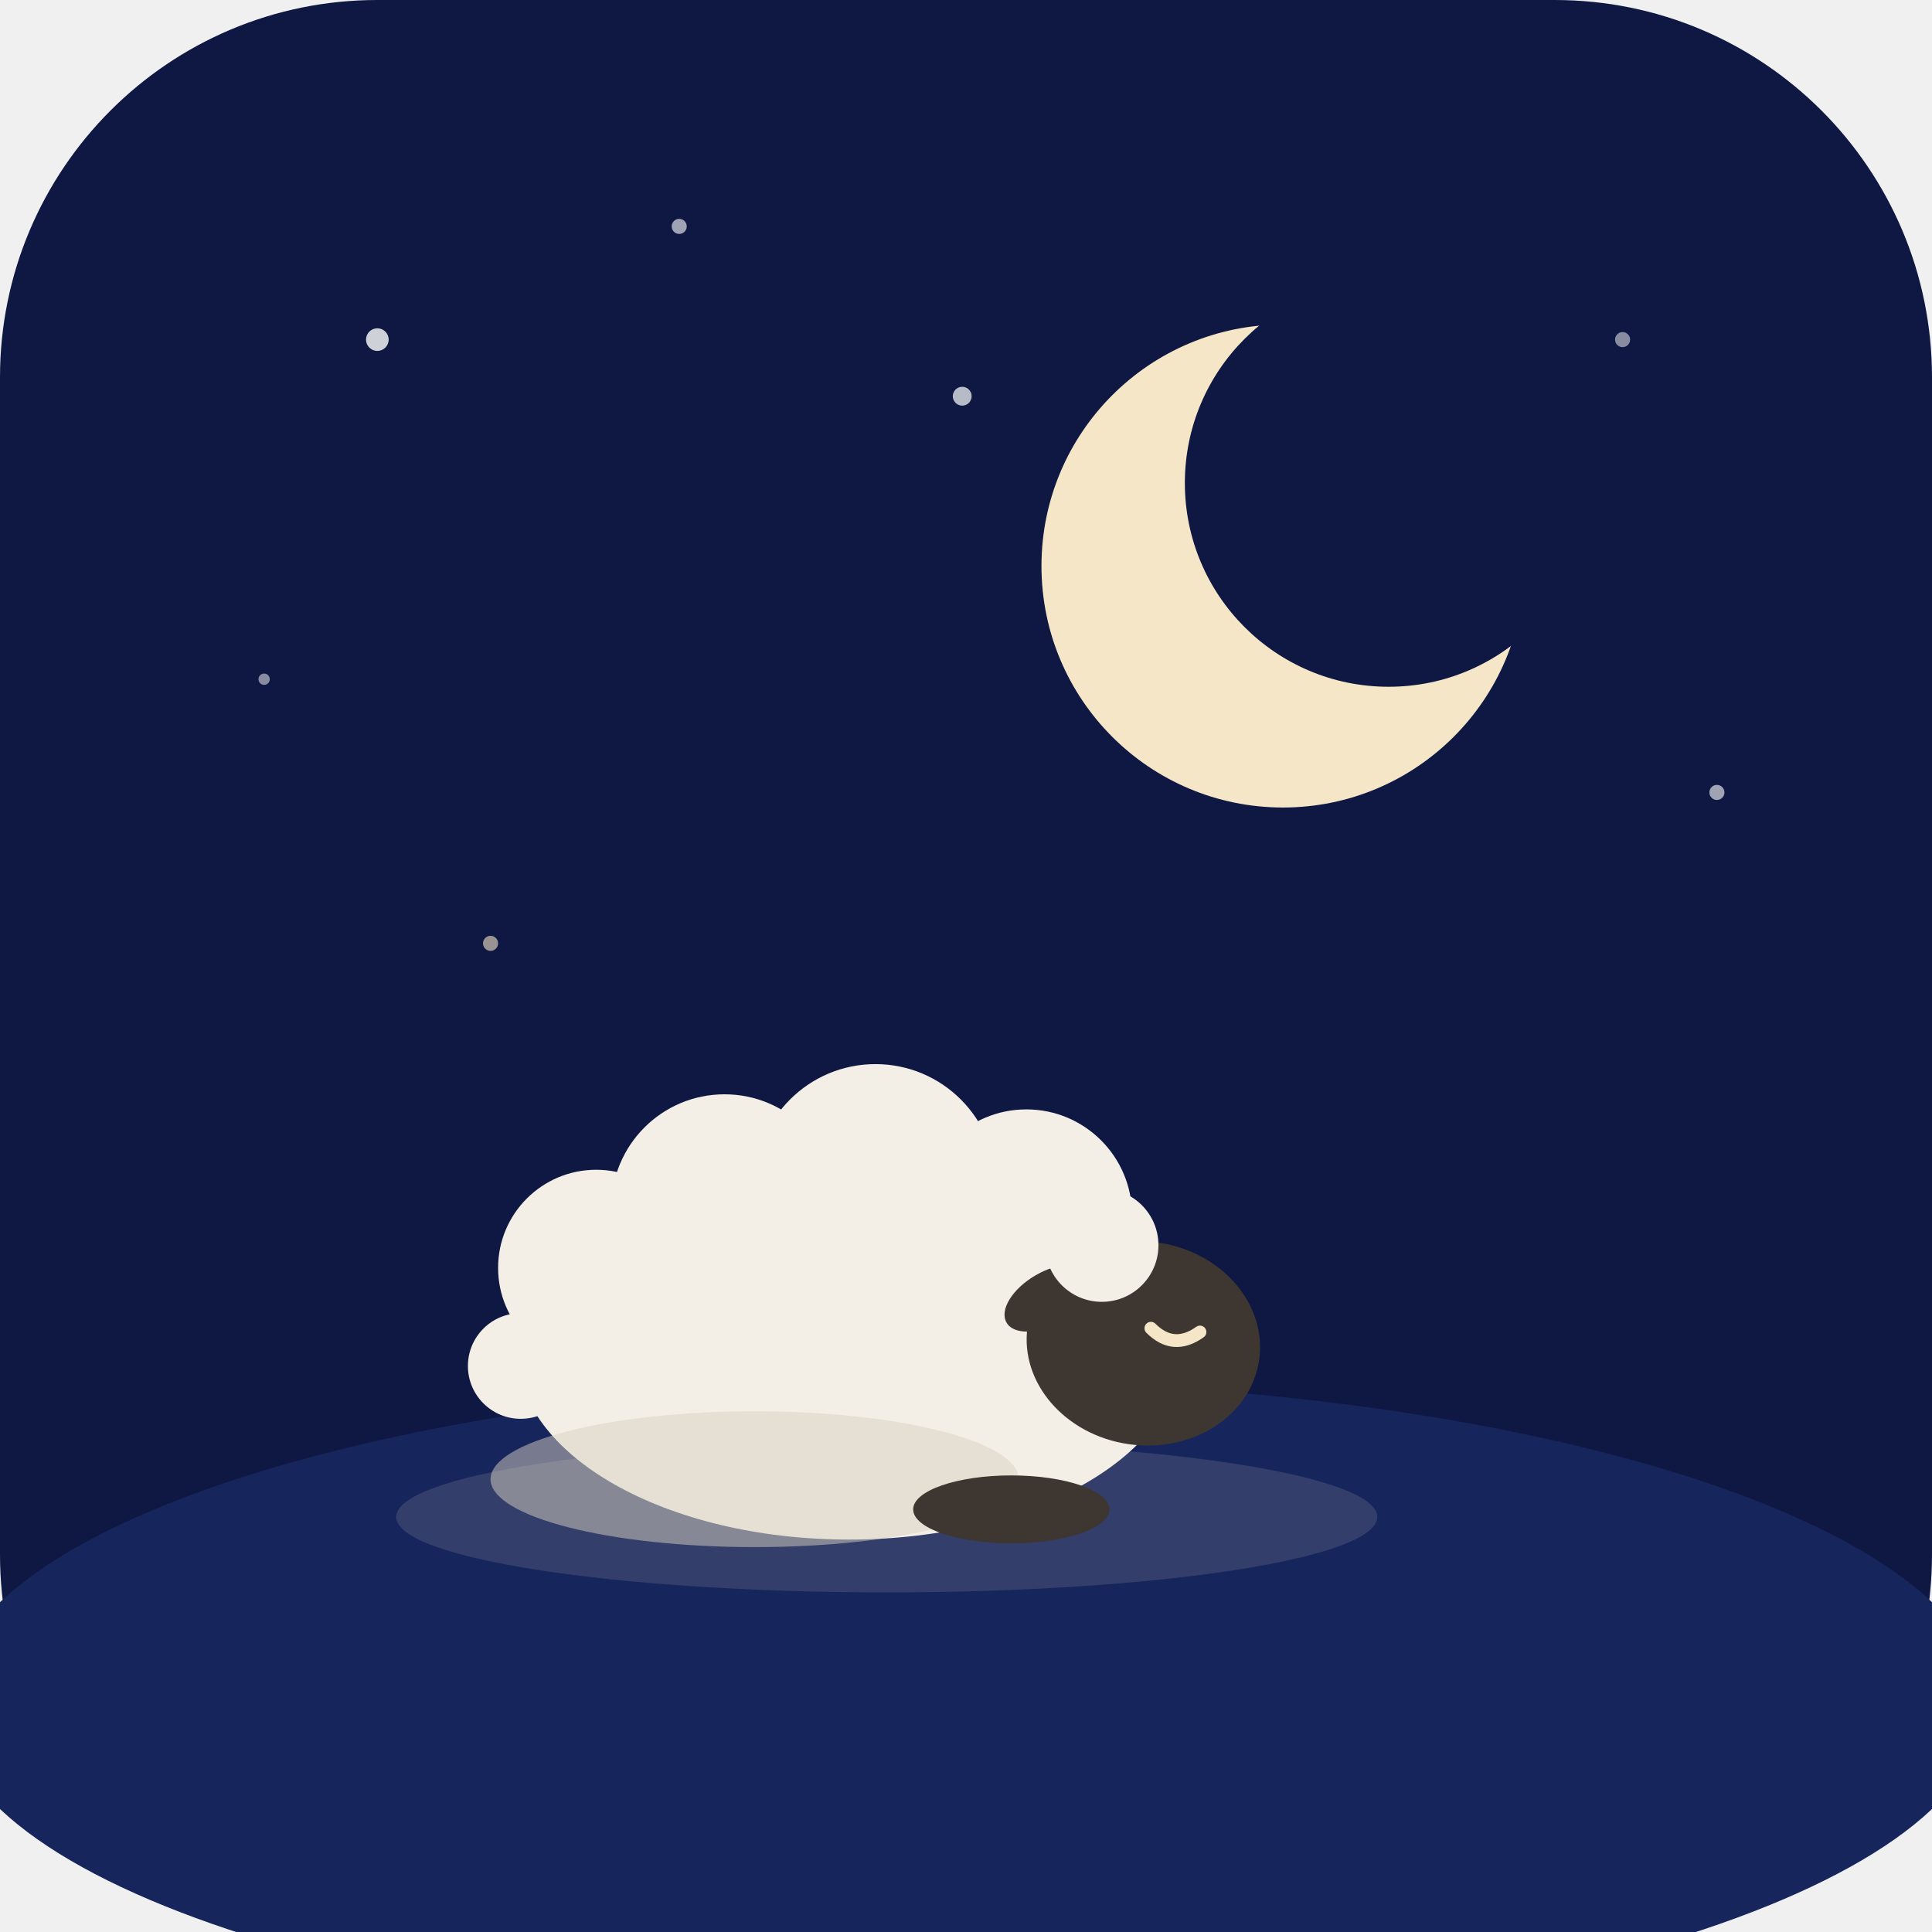
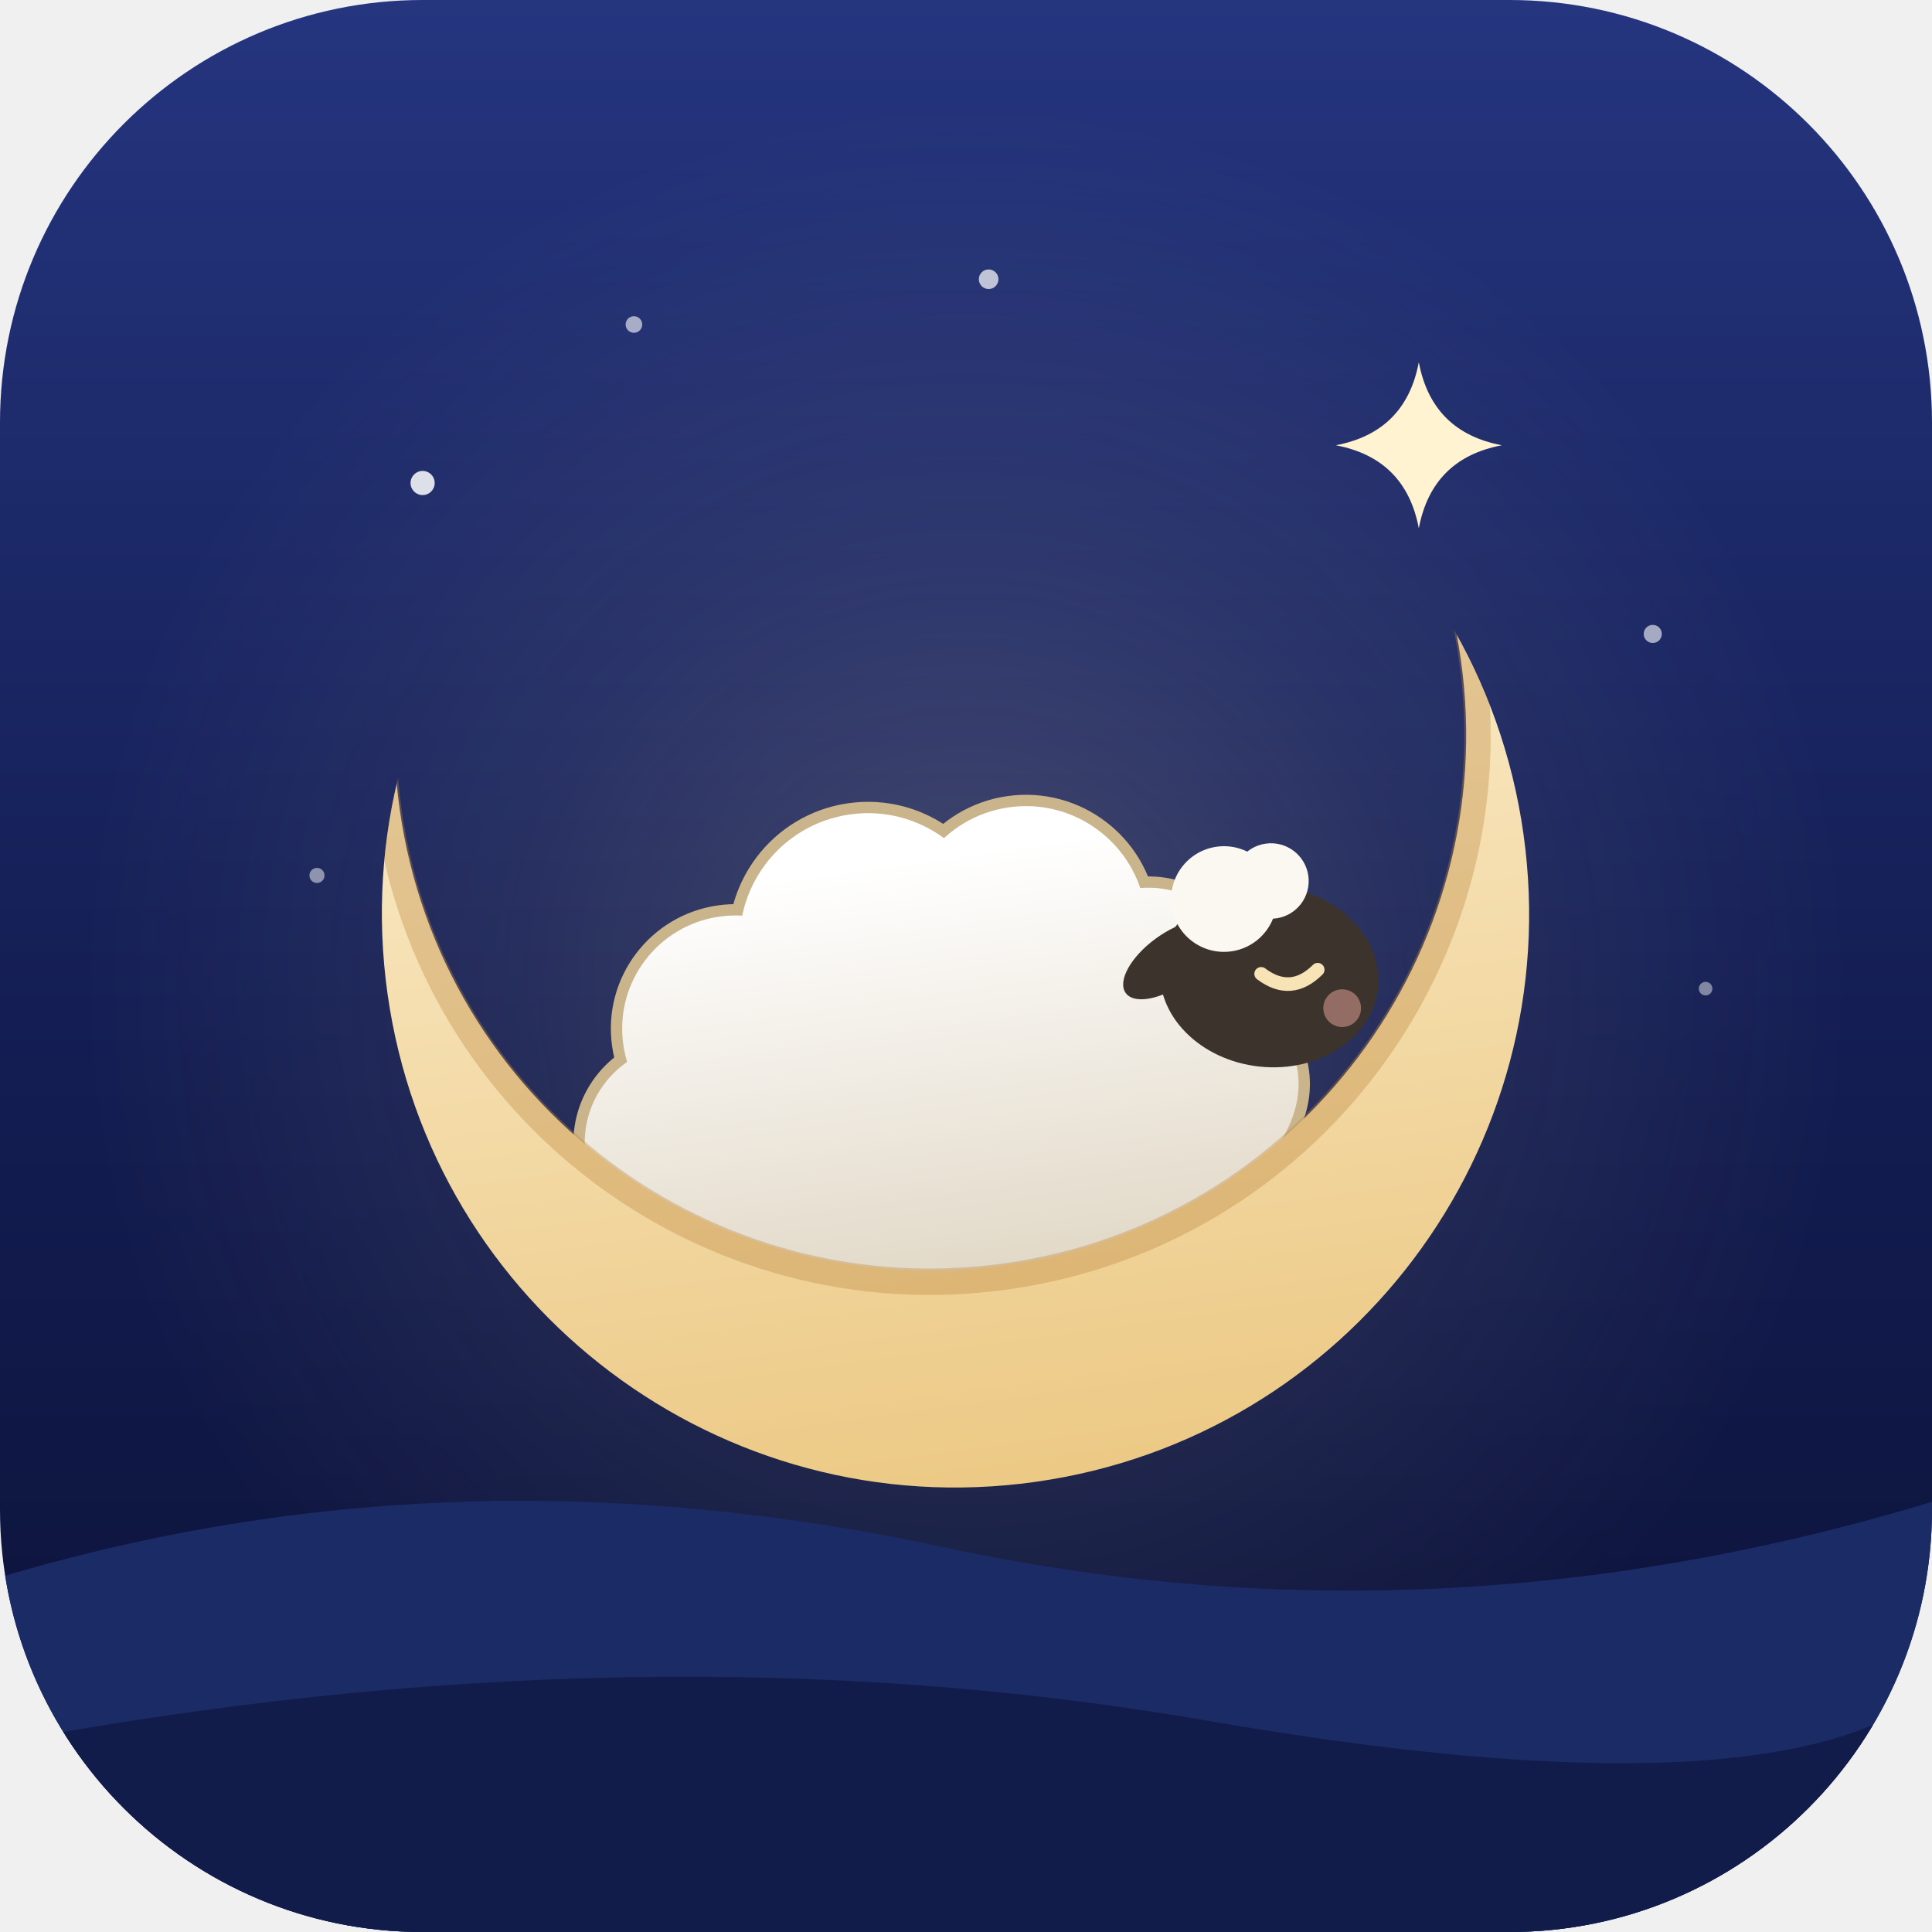
<svg xmlns="http://www.w3.org/2000/svg" viewBox="0 0 512 512">
-   <rect width="512" height="512" rx="100" fill="#0e1842" />
-   <circle cx="100" cy="90" r="3" fill="white" opacity="0.8" />
-   <circle cx="180" cy="60" r="2" fill="white" opacity="0.6" />
-   <circle cx="255" cy="105" r="2.5" fill="white" opacity="0.7" />
-   <circle cx="430" cy="90" r="2" fill="white" opacity="0.5" />
-   <circle cx="70" cy="180" r="1.5" fill="white" opacity="0.5" />
-   <circle cx="455" cy="210" r="2" fill="white" opacity="0.6" />
-   <circle cx="130" cy="250" r="2" fill="#f5e6c8" opacity="0.6" />
-   <circle cx="340" cy="150" r="64" fill="#f5e6c8" />
-   <circle cx="368" cy="128" r="54" fill="#0e1842" />
-   <ellipse cx="256" cy="452" rx="270" ry="86" fill="#16255c" />
-   <ellipse cx="235" cy="402" rx="130" ry="20" fill="#f5e6c8" opacity="0.13" />
-   <g>
-     <ellipse cx="225" cy="358" rx="88" ry="50" fill="#f3efe6" />
-     <circle cx="158" cy="336" r="26" fill="#f3efe6" />
-     <circle cx="192" cy="320" r="30" fill="#f3efe6" />
-     <circle cx="232" cy="314" r="32" fill="#f3efe6" />
-     <circle cx="272" cy="322" r="28" fill="#f3efe6" />
-     <circle cx="138" cy="362" r="14" fill="#f3efe6" />
-     <ellipse cx="200" cy="392" rx="70" ry="18" fill="#d9d2c2" opacity="0.5" />
-     <ellipse cx="268" cy="400" rx="26" ry="9" fill="#3e3630" />
-     <ellipse cx="303" cy="356" rx="31" ry="27" fill="#3e3630" transform="rotate(8 303 356)" />
-     <ellipse cx="278" cy="344" rx="13" ry="7" fill="#3e3630" transform="rotate(-30 278 344)" />
-     <circle cx="292" cy="330" r="15" fill="#f3efe6" />
-     <path d="M 305 352 q 6 6 13 1" stroke="#f5e6c8" stroke-width="3.4" fill="none" stroke-linecap="round" />
+   <defs>
+     <linearGradient id="sky" x1="0" y1="0" x2="0" y2="1">
+       <stop offset="0" stop-color="#25357f" />
+       <stop offset="0.55" stop-color="#131d52" />
+       <stop offset="1" stop-color="#0a1033" />
+     </linearGradient>
+     <radialGradient id="glow" cx="256" cy="262" r="235" gradientUnits="userSpaceOnUse">
+       <stop offset="0" stop-color="#f7e3b5" stop-opacity="0.2" />
+       <stop offset="0.5" stop-color="#f7e3b5" stop-opacity="0.08" />
+       <stop offset="1" stop-color="#f7e3b5" stop-opacity="0" />
+     </radialGradient>
+     <linearGradient id="moon" x1="0" y1="0" x2="0" y2="1">
+       <stop offset="0" stop-color="#fff6de" />
+       <stop offset="1" stop-color="#ecc985" />
+     </linearGradient>
+     <linearGradient id="wool" x1="0" y1="226" x2="0" y2="336" gradientUnits="userSpaceOnUse">
+       <stop offset="0" stop-color="#ffffff" />
+       <stop offset="1" stop-color="#e2d9c8" />
+     </linearGradient>
+     <clipPath id="frame">
+       <rect width="512" height="512" rx="112" />
+     </clipPath>
+     <clipPath id="moon-clip">
+       <circle cx="256" cy="242" r="152" />
+     </clipPath>
+     <mask id="crescent">
+       <rect width="512" height="512" fill="#fff" />
+       <circle cx="256" cy="194" r="142" fill="#000" />
+     </mask>
+     <g id="wool-shape">
+       <ellipse cx="248" cy="296" rx="92" ry="46" />
+       <circle cx="176" cy="292" r="26" />
+       <circle cx="194" cy="264" r="30" />
+       <circle cx="232" cy="246" r="34" />
+       <circle cx="274" cy="248" r="32" />
+       <circle cx="304" cy="268" r="26" />
+     </g>
+   </defs>
+   <g clip-path="url(#frame)">
+     <rect width="512" height="512" fill="url(#sky)" />
+     <rect width="512" height="512" fill="url(#glow)" />
+     <g fill="#fff">
+       <circle cx="112" cy="128" r="3.2" opacity="0.85" />
+       <circle cx="168" cy="86" r="2.2" opacity="0.6" />
+       <circle cx="262" cy="74" r="2.6" opacity="0.7" />
+       <circle cx="438" cy="168" r="2.4" opacity="0.6" />
+       <circle cx="84" cy="232" r="2" opacity="0.5" />
+       <circle cx="452" cy="262" r="1.8" opacity="0.45" />
+     </g>
+     <path d="M376 96 Q379.5 114.5 398 118 Q379.5 121.5 376 140 Q372.5 121.5 354 118 Q372.5 114.5 376 96 Z" fill="#fff3d2" />
+     <path d="M0 418 Q120 382 250 410 T512 398 V512 H0 Z" fill="#1a2b66" />
+     <path d="M0 462 Q170 430 320 456 T512 448 V512 H0 Z" fill="#111c4a" />
+     <g transform="rotate(-8 256 262)">
+       <g>
+         <use href="#wool-shape" fill="none" stroke="#c9b48c" stroke-width="6" />
+         <use href="#wool-shape" fill="url(#wool)" />
+         <ellipse cx="336" cy="270" rx="29" ry="24" fill="#3d332d" transform="rotate(14 336 270)" />
+         <ellipse cx="311" cy="262" rx="15" ry="7" fill="#3d332d" transform="rotate(-28 311 262)" />
+         <circle cx="327" cy="248" r="14" fill="#fbf8f1" />
+         <circle cx="340" cy="245" r="10" fill="#fbf8f1" />
+         <path d="M334 269 q7 7 15 1" stroke="#f7e3b5" stroke-width="3.6" fill="none" stroke-linecap="round" />
+         <circle cx="354" cy="281" r="5" fill="#e9a59b" opacity="0.5" />
+       </g>
+       <circle cx="256" cy="242" r="152" fill="url(#moon)" mask="url(#crescent)" />
+       <circle cx="256" cy="194" r="145" fill="none" stroke="#b9853c" stroke-opacity="0.35" stroke-width="7" clip-path="url(#moon-clip)" />
+     </g>
  </g>
</svg>
